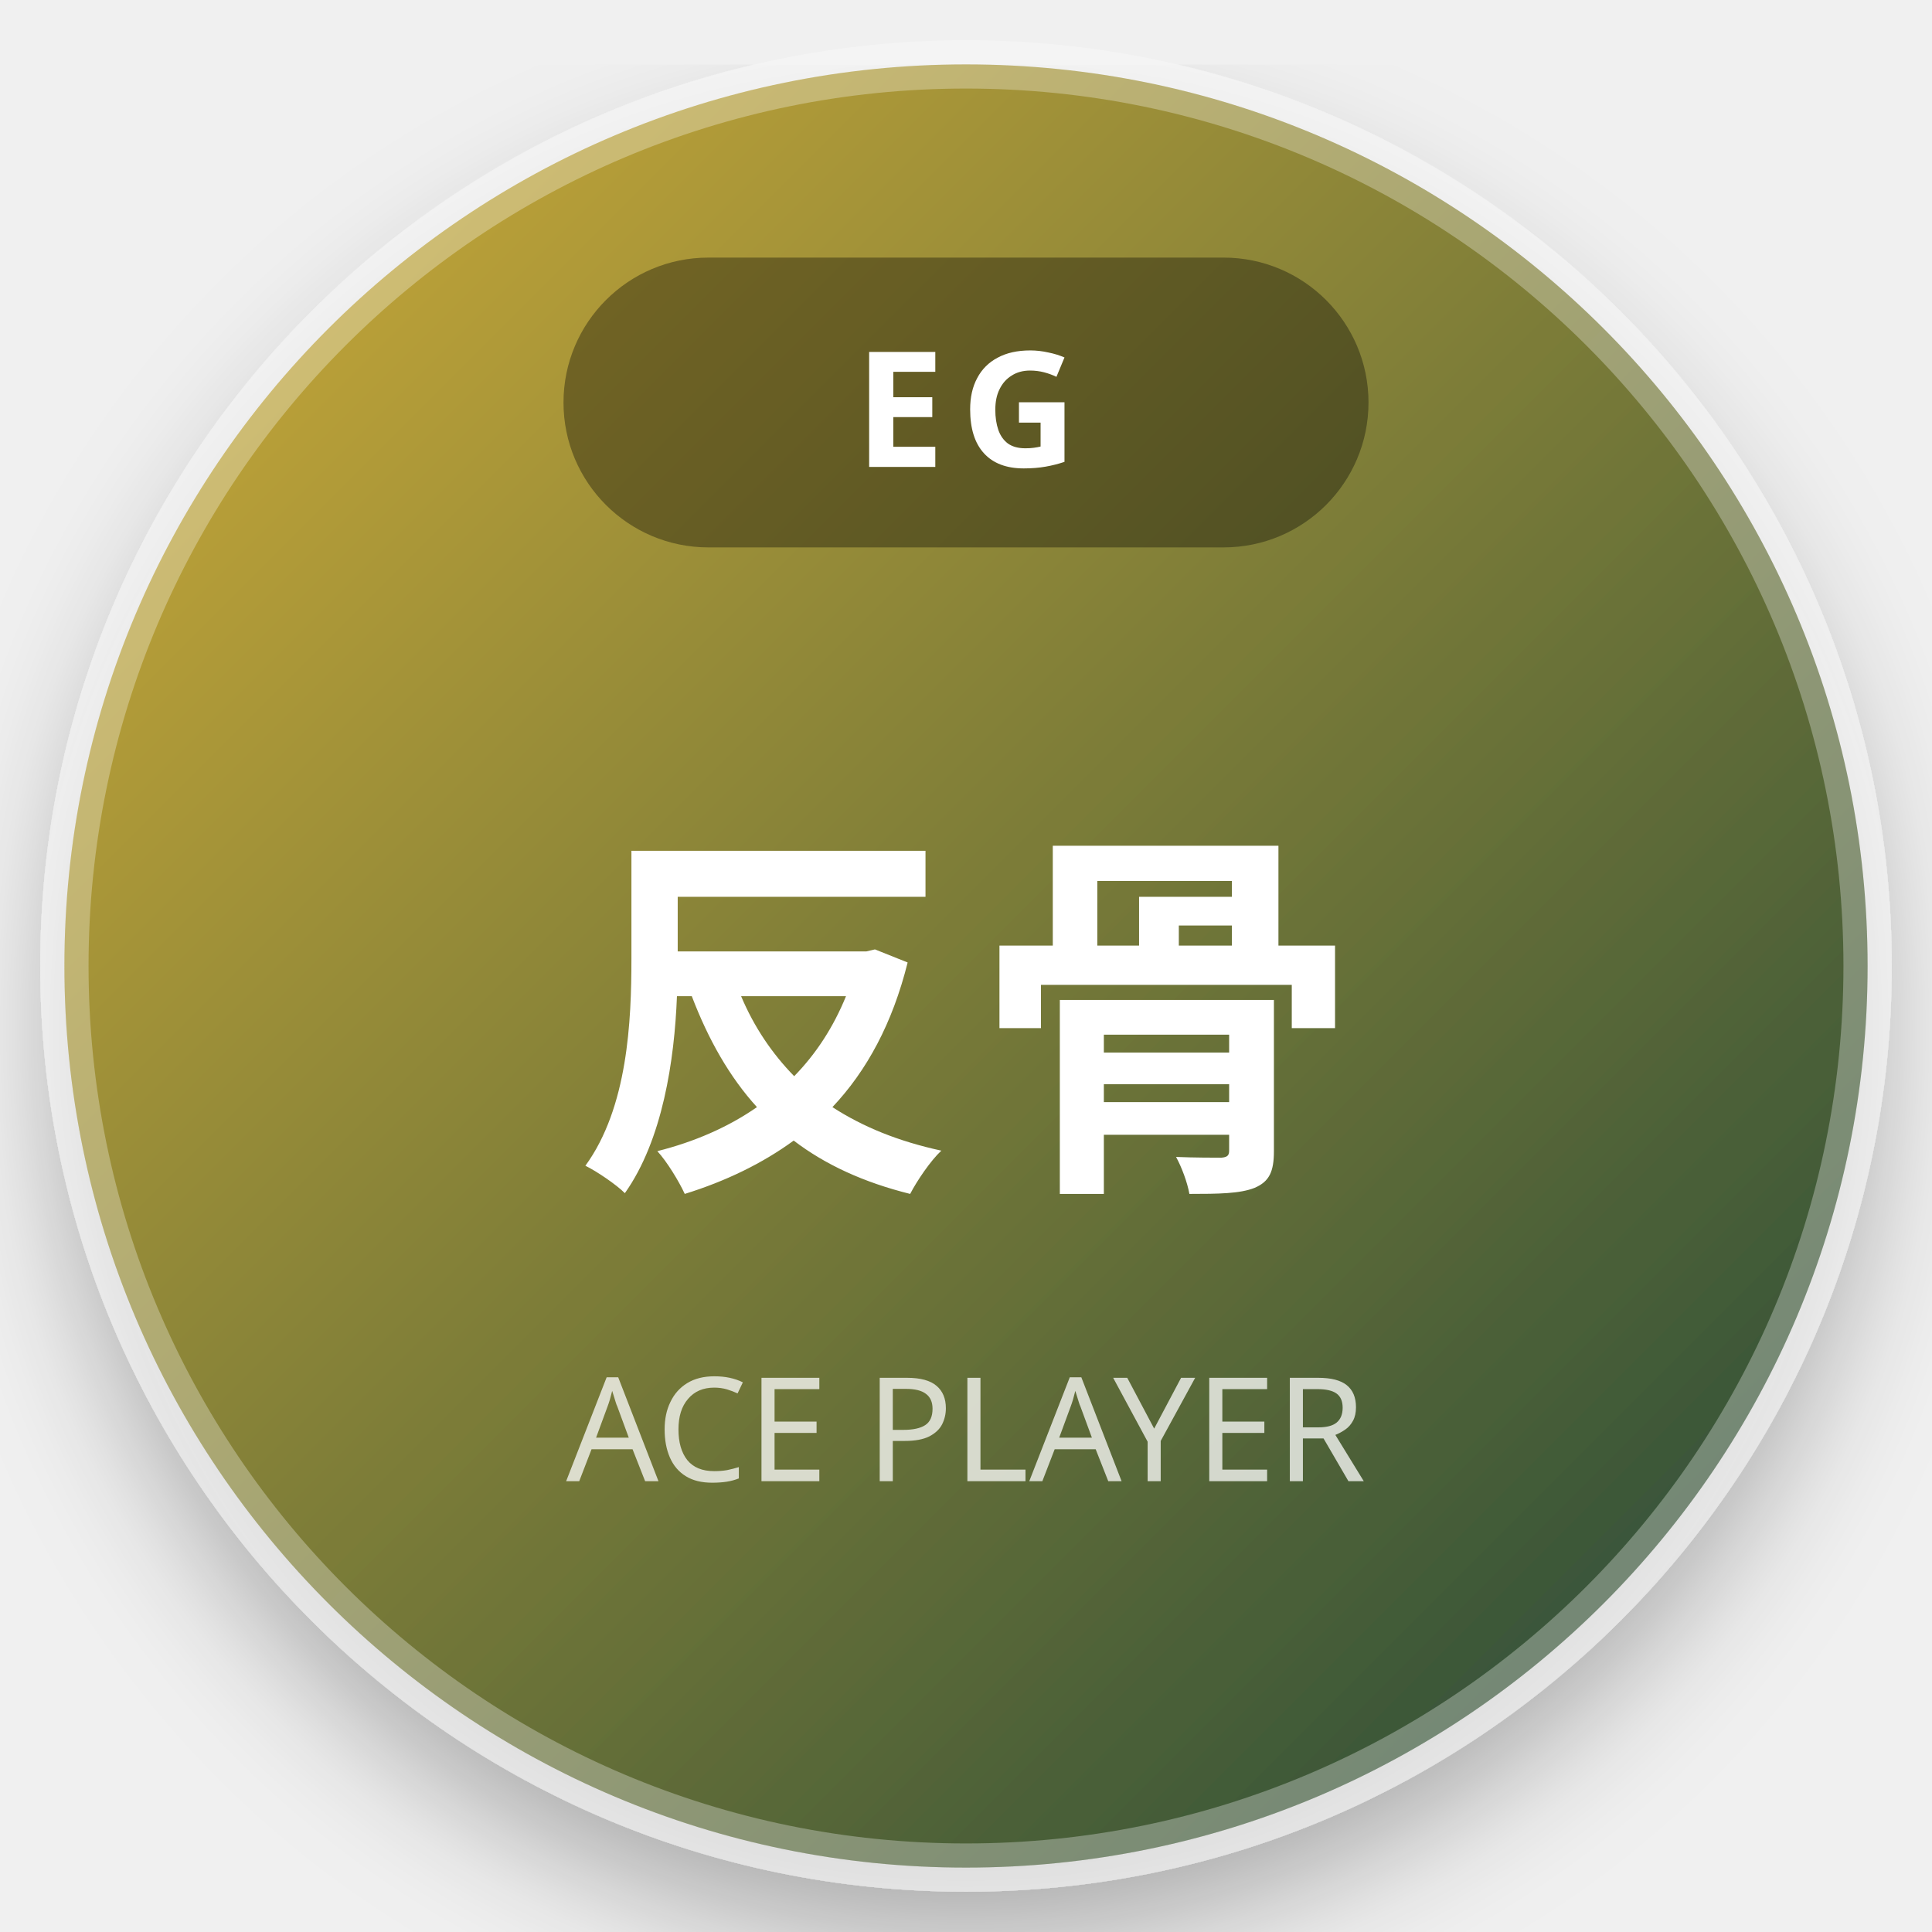
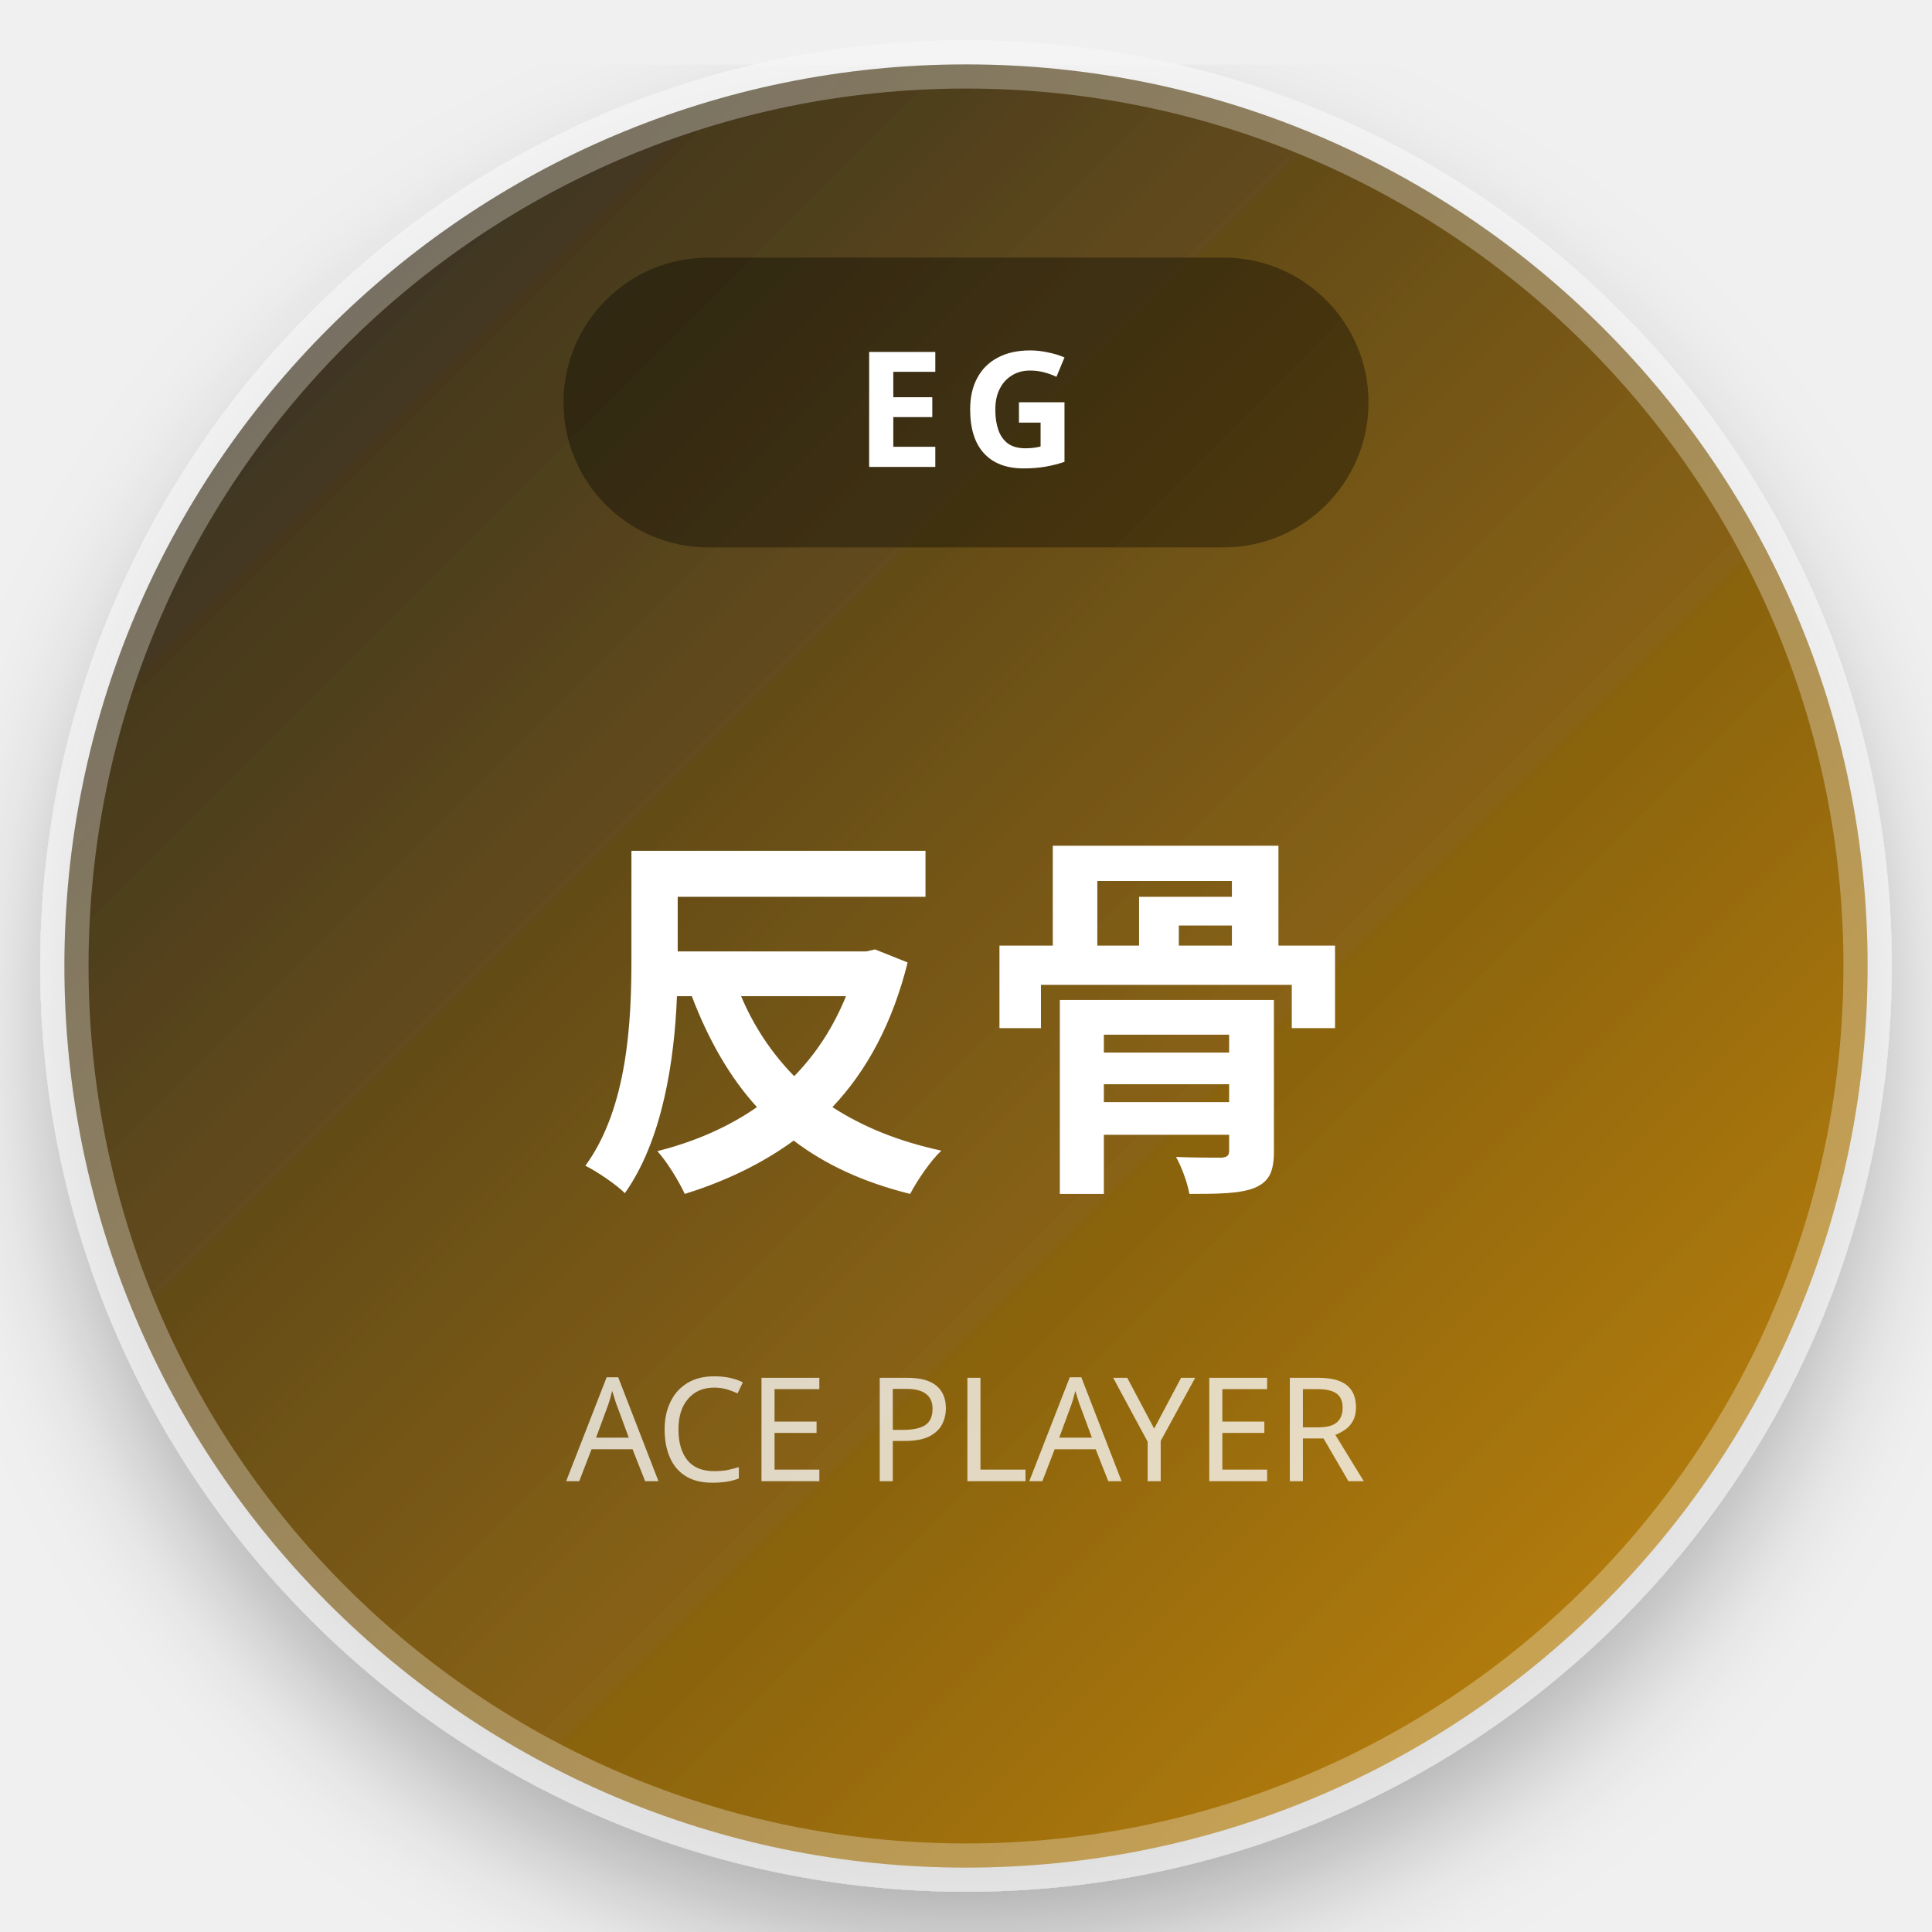
<svg xmlns="http://www.w3.org/2000/svg" viewBox="0 0 120 120" width="120" height="120">
  <defs>
-     <linearGradient id="grad_反骨" x1="0%" y1="0%" x2="100%" y2="100%">
-       <stop offset="0%" stop-color="#D4AF37" />
-       <stop offset="100%" stop-color="#1E463A" />
+     <linearGradient id="grad_%E6%8A%96%E9%9F%B3EG%E5%8F%8D%E9%AA%A8" x1="0%" y1="0%" x2="100%" y2="100%">
+       <stop offset="0%" stop-color="#262626" />
+       <stop offset="100%" stop-color="#CA8A04" />
    </linearGradient>
    <filter id="glow" x="-20%" y="-20%" width="140%" height="140%">
      <feDropShadow dx="0" dy="4" stdDeviation="4" flood-color="rgba(0,0,0,0.3)" />
    </filter>
  </defs>
-   <circle cx="60" cy="60" r="56" fill="url(#grad_反骨)" stroke="rgba(255,255,255,0.3)" stroke-width="3" filter="url(#glow)" />
+   <circle cx="60" cy="60" r="56" fill="url(#grad_%E6%8A%96%E9%9F%B3EG%E5%8F%8D%E9%AA%A8)" stroke="rgba(255,255,255,0.3)" stroke-width="3" filter="url(#glow)" />
  <rect x="35" y="16" width="50" height="18" rx="9" fill="rgba(0,0,0,0.35)" />
  <text x="60" y="29" fill="#FFFFFF" font-size="10" font-family="system-ui, sans-serif" font-weight="bold" text-anchor="middle" letter-spacing="1">EG</text>
  <text x="60" y="72" fill="#FFFFFF" font-size="24" font-family="system-ui, sans-serif" font-weight="900" text-anchor="middle" letter-spacing="1">反骨</text>
  <text x="60" y="92" fill="rgba(255,255,255,0.75)" font-size="9" font-family="system-ui, sans-serif" text-anchor="middle">ACE PLAYER</text>
</svg>
